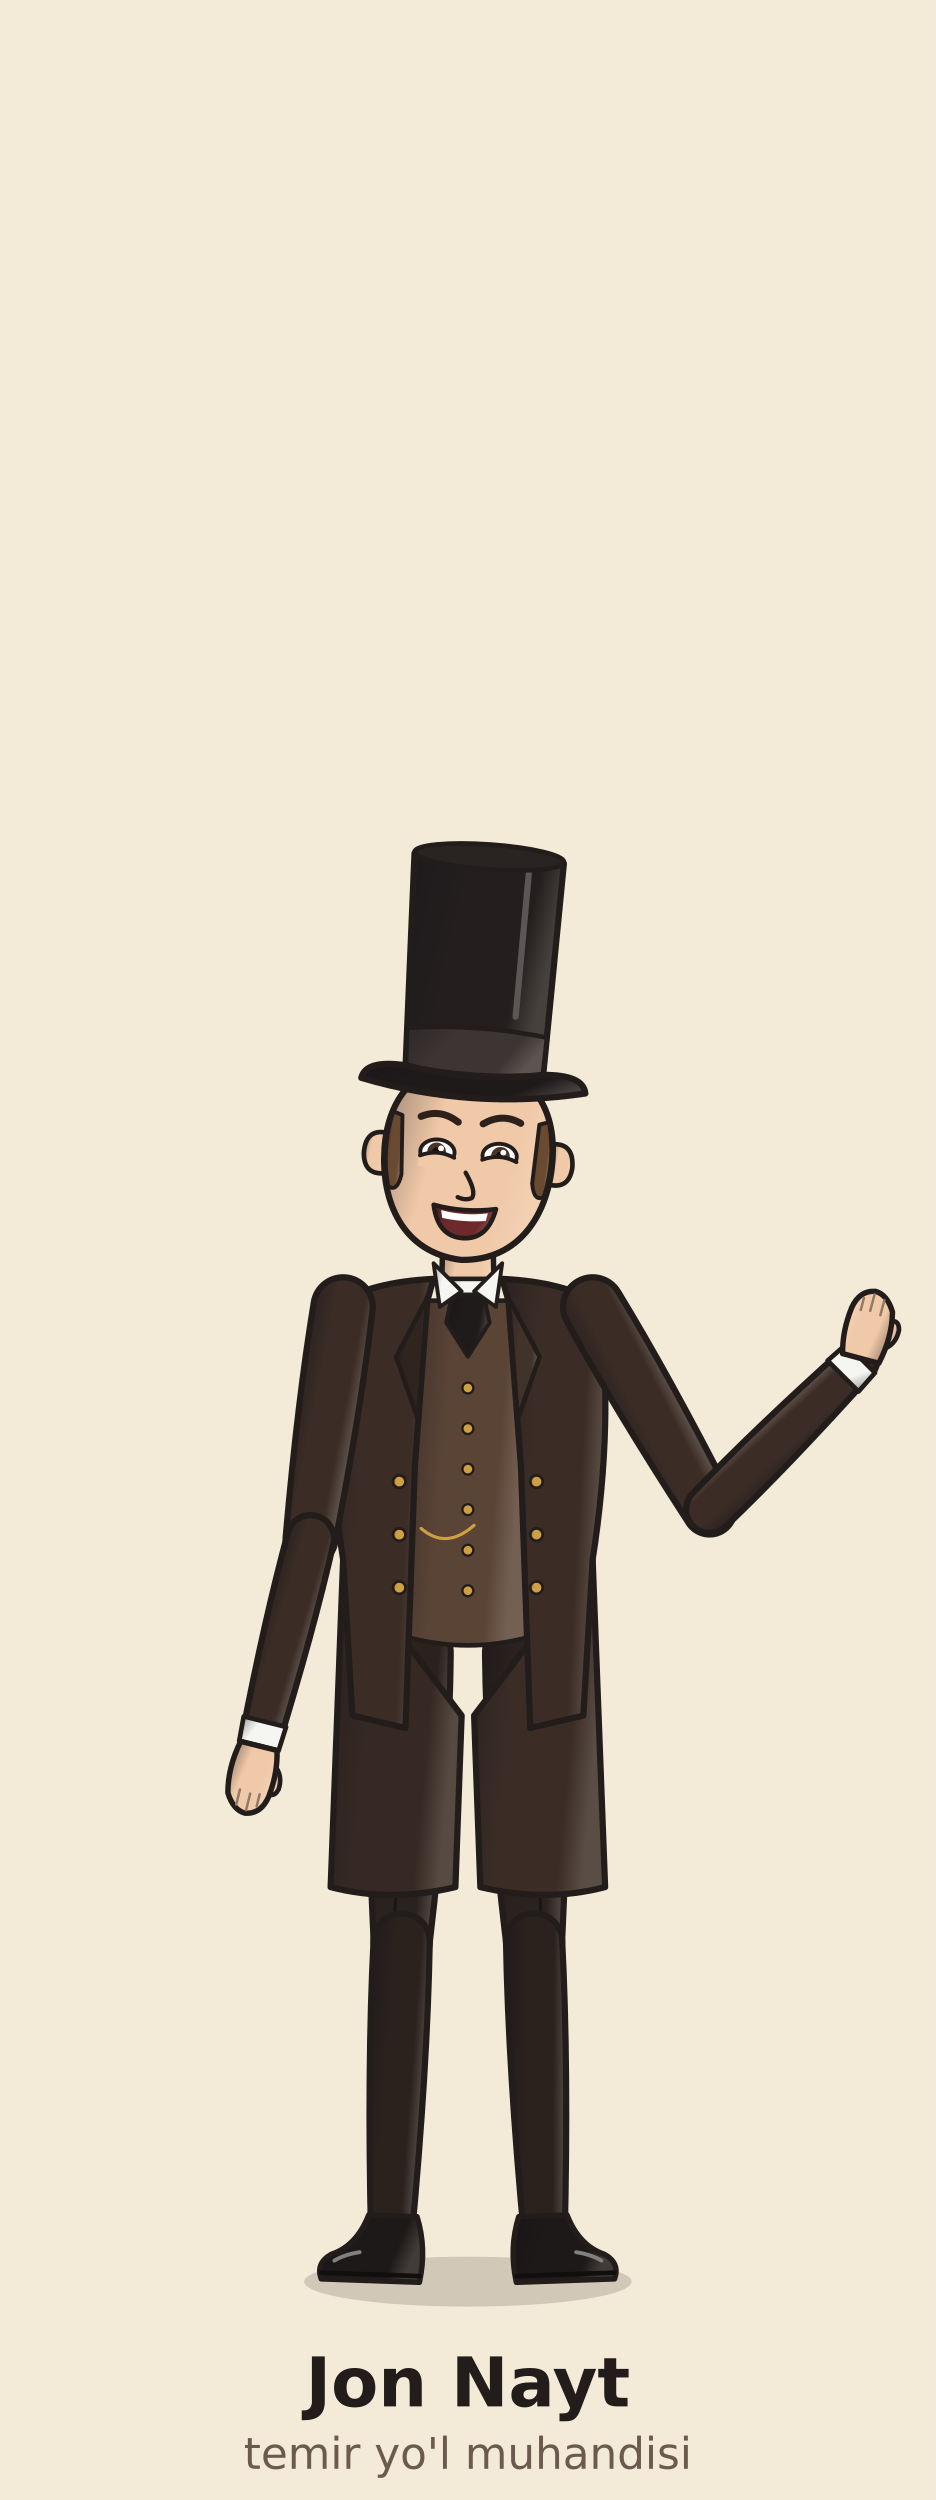
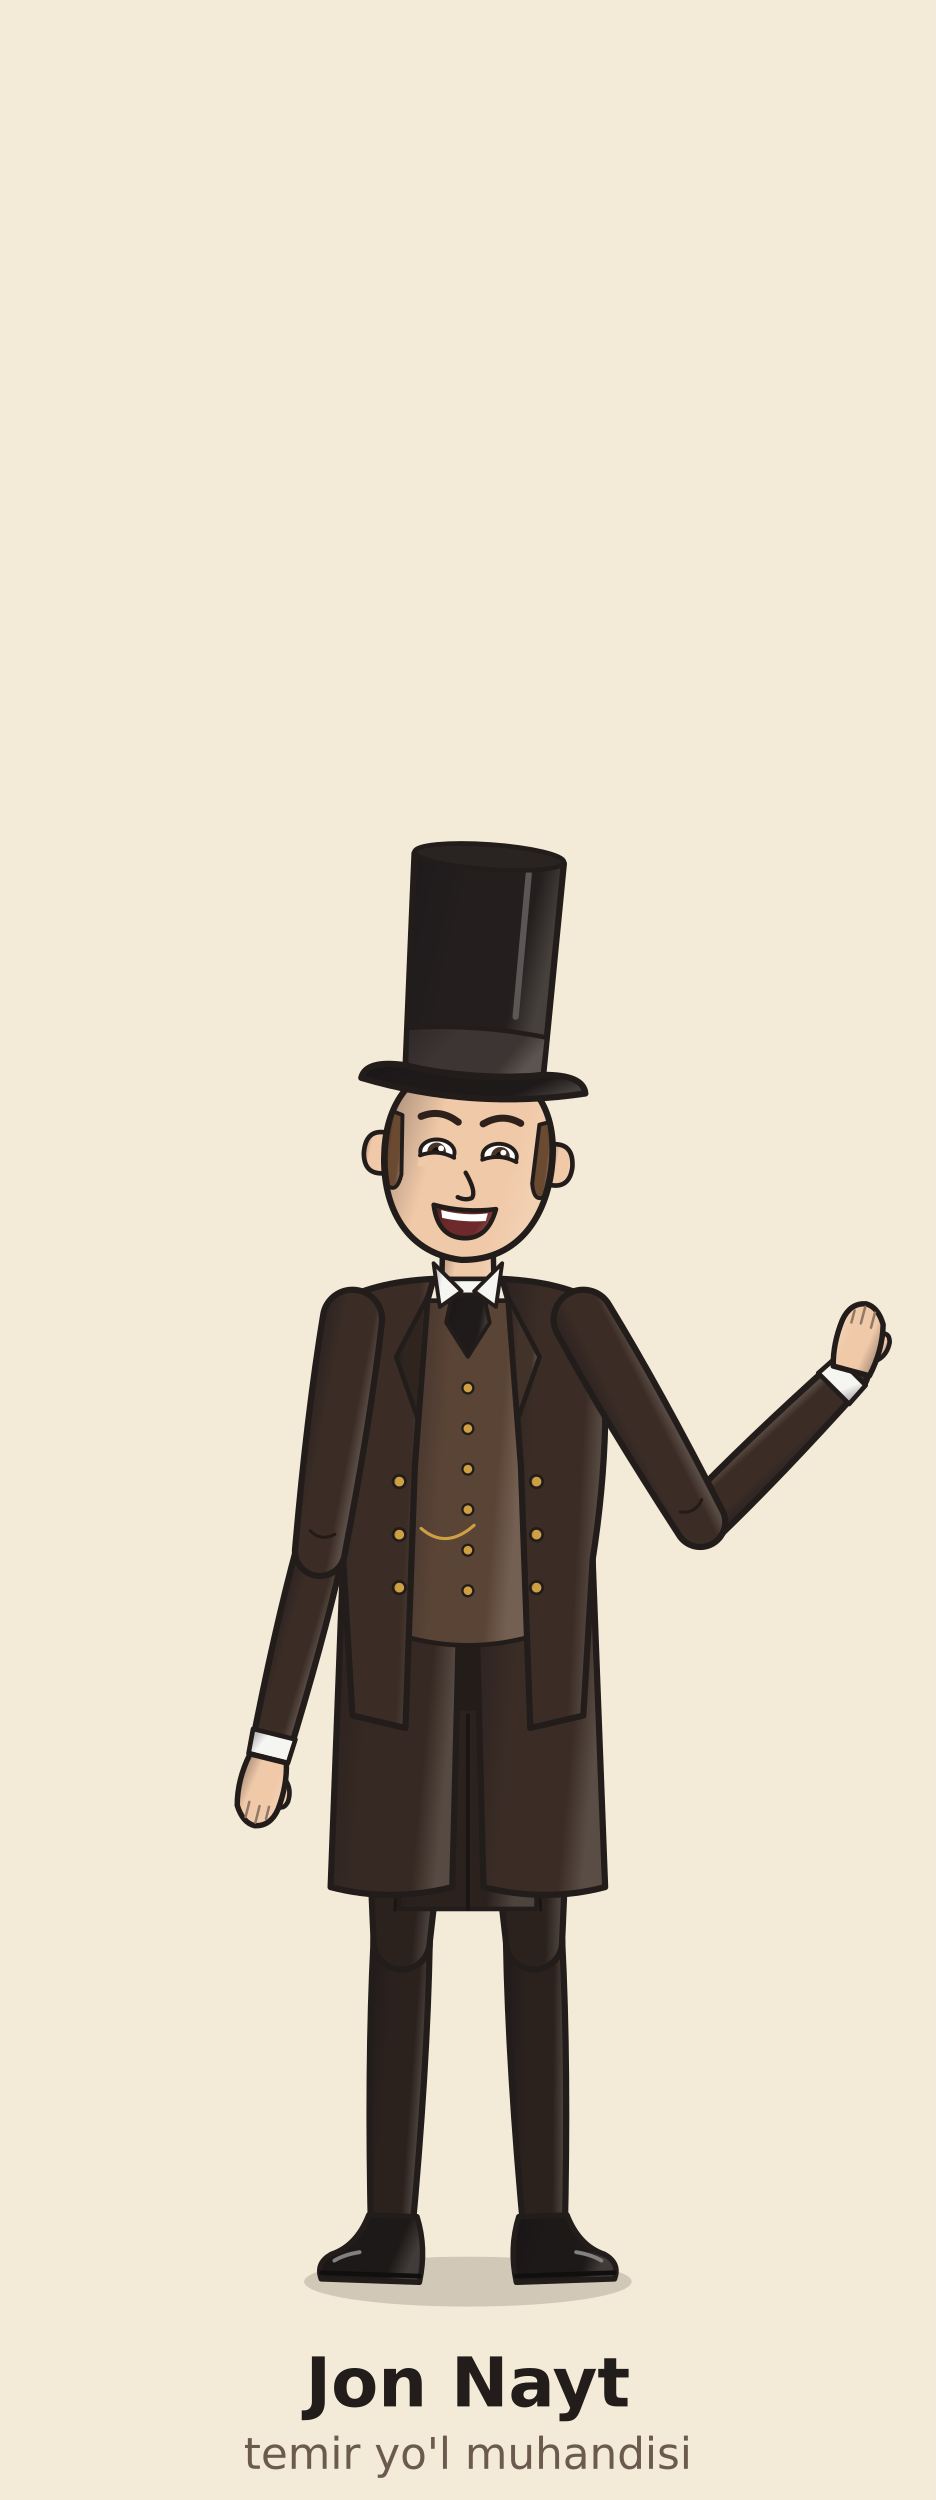
<svg xmlns="http://www.w3.org/2000/svg" viewBox="-300 -1060 600 1603" width="600" height="1603">
  <defs>
    <radialGradient id="soot" cx="0.5" cy="0.45" r="0.6">
      <stop offset="0" stop-color="#2b2523" stop-opacity="0.95" />
      <stop offset="0.7" stop-color="#4a423f" stop-opacity="0.7" />
      <stop offset="1" stop-color="#4a423f" stop-opacity="0" />
    </radialGradient>
    <linearGradient id="gh_151f33" x1="0" y1="0" x2="1" y2="0.25">
      <stop offset="0" stop-color="#141929" />
      <stop offset="0.38" stop-color="#151f33" />
      <stop offset="0.82" stop-color="#151f33" />
      <stop offset="1" stop-color="#3a4150" />
    </linearGradient>
    <linearGradient id="gh_18181b" x1="0" y1="0" x2="1" y2="0.25">
      <stop offset="0" stop-color="#16151a" />
      <stop offset="0.38" stop-color="#18181b" />
      <stop offset="0.82" stop-color="#18181b" />
      <stop offset="1" stop-color="#3d3c3b" />
    </linearGradient>
    <linearGradient id="gh_e8be9c" x1="0" y1="0" x2="1" y2="0.25">
      <stop offset="0" stop-color="#9a7e6b" />
      <stop offset="0.38" stop-color="#e8be9c" />
      <stop offset="0.82" stop-color="#e8be9c" />
      <stop offset="1" stop-color="#ecc7a8" />
    </linearGradient>
    <linearGradient id="gh_6e2a2a" x1="0" y1="0" x2="1" y2="0.25">
      <stop offset="0" stop-color="#4c2023" />
      <stop offset="0.38" stop-color="#6e2a2a" />
      <stop offset="0.82" stop-color="#6e2a2a" />
      <stop offset="1" stop-color="#854b48" />
    </linearGradient>
    <linearGradient id="gh_3b2a1f" x1="0" y1="0" x2="1" y2="0.25">
      <stop offset="0" stop-color="#2c201c" />
      <stop offset="0.38" stop-color="#3b2a1f" />
      <stop offset="0.82" stop-color="#3b2a1f" />
      <stop offset="1" stop-color="#5a4b3f" />
    </linearGradient>
    <linearGradient id="gh_162033" x1="0" y1="0" x2="1" y2="0.25">
      <stop offset="0" stop-color="#151a29" />
      <stop offset="0.38" stop-color="#162033" />
      <stop offset="0.82" stop-color="#162033" />
      <stop offset="1" stop-color="#3b4250" />
    </linearGradient>
    <linearGradient id="gh_121a29" x1="0" y1="0" x2="1" y2="0.25">
      <stop offset="0" stop-color="#121623" />
      <stop offset="0.38" stop-color="#121a29" />
      <stop offset="0.82" stop-color="#121a29" />
      <stop offset="1" stop-color="#383d47" />
    </linearGradient>
    <linearGradient id="gh_d8dee9" x1="0" y1="0" x2="1" y2="0.25">
      <stop offset="0" stop-color="#90929d" />
      <stop offset="0.38" stop-color="#d8dee9" />
      <stop offset="0.82" stop-color="#d8dee9" />
      <stop offset="1" stop-color="#dee2e9" />
    </linearGradient>
    <linearGradient id="gh_1b2840" x1="0" y1="0" x2="1" y2="0.25">
      <stop offset="0" stop-color="#181f31" />
      <stop offset="0.38" stop-color="#1b2840" />
      <stop offset="0.82" stop-color="#1b2840" />
      <stop offset="1" stop-color="#3f495b" />
    </linearGradient>
    <linearGradient id="gh_141e31" x1="0" y1="0" x2="1" y2="0.25">
      <stop offset="0" stop-color="#131928" />
      <stop offset="0.38" stop-color="#141e31" />
      <stop offset="0.82" stop-color="#141e31" />
      <stop offset="1" stop-color="#3a414e" />
    </linearGradient>
    <linearGradient id="gh_dce2ec" x1="0" y1="0" x2="1" y2="0.25">
      <stop offset="0" stop-color="#92959e" />
      <stop offset="0.38" stop-color="#dce2ec" />
      <stop offset="0.82" stop-color="#dce2ec" />
      <stop offset="1" stop-color="#e2e5eb" />
    </linearGradient>
    <linearGradient id="gh_18243a" x1="0" y1="0" x2="1" y2="0.25">
      <stop offset="0" stop-color="#161d2e" />
      <stop offset="0.38" stop-color="#18243a" />
      <stop offset="0.82" stop-color="#18243a" />
      <stop offset="1" stop-color="#3d4656" />
    </linearGradient>
    <linearGradient id="gh_1a1a1d" x1="0" y1="0" x2="1" y2="0.25">
      <stop offset="0" stop-color="#18161b" />
      <stop offset="0.38" stop-color="#1a1a1d" />
      <stop offset="0.82" stop-color="#1a1a1d" />
      <stop offset="1" stop-color="#3f3d3d" />
    </linearGradient>
    <linearGradient id="gh_c99a3e" x1="0" y1="0" x2="1" y2="0.25">
      <stop offset="0" stop-color="#876730" />
      <stop offset="0.38" stop-color="#c99a3e" />
      <stop offset="0.82" stop-color="#c99a3e" />
      <stop offset="1" stop-color="#d2a959" />
    </linearGradient>
    <linearGradient id="gh_1f1f23" x1="0" y1="0" x2="1" y2="0.25">
      <stop offset="0" stop-color="#1a191f" />
      <stop offset="0.38" stop-color="#1f1f23" />
      <stop offset="0.82" stop-color="#1f1f23" />
      <stop offset="1" stop-color="#434142" />
    </linearGradient>
    <linearGradient id="gh_1e212d" x1="0" y1="0" x2="1" y2="0.25">
      <stop offset="0" stop-color="#1a1b25" />
      <stop offset="0.38" stop-color="#1e212d" />
      <stop offset="0.82" stop-color="#1e212d" />
      <stop offset="1" stop-color="#42434b" />
    </linearGradient>
    <linearGradient id="gh_4a423f" x1="0" y1="0" x2="1" y2="0.25">
      <stop offset="0" stop-color="#363030" />
      <stop offset="0.38" stop-color="#4a423f" />
      <stop offset="0.82" stop-color="#4a423f" />
      <stop offset="1" stop-color="#675f5a" />
    </linearGradient>
    <linearGradient id="gh_3a3230" x1="0" y1="0" x2="1" y2="0.25">
      <stop offset="0" stop-color="#2c2528" />
      <stop offset="0.38" stop-color="#3a3230" />
      <stop offset="0.82" stop-color="#3a3230" />
      <stop offset="1" stop-color="#5a514d" />
    </linearGradient>
    <linearGradient id="gh_1d1715" x1="0" y1="0" x2="1" y2="0.25">
      <stop offset="0" stop-color="#191516" />
      <stop offset="0.38" stop-color="#1d1715" />
      <stop offset="0.82" stop-color="#1d1715" />
      <stop offset="1" stop-color="#413b36" />
    </linearGradient>
    <linearGradient id="gh_20222b" x1="0" y1="0" x2="1" y2="0.25">
      <stop offset="0" stop-color="#1b1b24" />
      <stop offset="0.38" stop-color="#20222b" />
      <stop offset="0.82" stop-color="#20222b" />
      <stop offset="1" stop-color="#444449" />
    </linearGradient>
    <linearGradient id="gh_1a1b22" x1="0" y1="0" x2="1" y2="0.25">
      <stop offset="0" stop-color="#18161e" />
      <stop offset="0.38" stop-color="#1a1b22" />
      <stop offset="0.82" stop-color="#1a1b22" />
      <stop offset="1" stop-color="#3f3e41" />
    </linearGradient>
    <linearGradient id="gh_a9a8a6" x1="0" y1="0" x2="1" y2="0.25">
      <stop offset="0" stop-color="#727072" />
      <stop offset="0.38" stop-color="#a9a8a6" />
      <stop offset="0.82" stop-color="#a9a8a6" />
      <stop offset="1" stop-color="#b7b4b0" />
    </linearGradient>
    <linearGradient id="gh_222733" x1="0" y1="0" x2="1" y2="0.25">
      <stop offset="0" stop-color="#1c1e29" />
      <stop offset="0.38" stop-color="#222733" />
      <stop offset="0.82" stop-color="#222733" />
      <stop offset="1" stop-color="#454850" />
    </linearGradient>
    <linearGradient id="gh_8f8d88" x1="0" y1="0" x2="1" y2="0.25">
      <stop offset="0" stop-color="#625f5f" />
      <stop offset="0.38" stop-color="#8f8d88" />
      <stop offset="0.82" stop-color="#8f8d88" />
      <stop offset="1" stop-color="#a19e97" />
    </linearGradient>
    <linearGradient id="gh_1f232e" x1="0" y1="0" x2="1" y2="0.25">
      <stop offset="0" stop-color="#1a1c26" />
      <stop offset="0.38" stop-color="#1f232e" />
      <stop offset="0.82" stop-color="#1f232e" />
      <stop offset="1" stop-color="#43454b" />
    </linearGradient>
    <linearGradient id="gh_2b221e" x1="0" y1="0" x2="1" y2="0.25">
      <stop offset="0" stop-color="#221b1c" />
      <stop offset="0.38" stop-color="#2b221e" />
      <stop offset="0.82" stop-color="#2b221e" />
      <stop offset="1" stop-color="#4d443e" />
    </linearGradient>
    <linearGradient id="gh_1d1918" x1="0" y1="0" x2="1" y2="0.25">
      <stop offset="0" stop-color="#191518" />
      <stop offset="0.38" stop-color="#1d1918" />
      <stop offset="0.82" stop-color="#1d1918" />
      <stop offset="1" stop-color="#413c39" />
    </linearGradient>
    <linearGradient id="gh_f0c9a8" x1="0" y1="0" x2="1" y2="0.25">
      <stop offset="0" stop-color="#9f8573" />
      <stop offset="0.38" stop-color="#f0c9a8" />
      <stop offset="0.82" stop-color="#f0c9a8" />
      <stop offset="1" stop-color="#f2d0b2" />
    </linearGradient>
    <linearGradient id="gh_6b4a32" x1="0" y1="0" x2="1" y2="0.25">
      <stop offset="0" stop-color="#4b3429" />
      <stop offset="0.38" stop-color="#6b4a32" />
      <stop offset="0.82" stop-color="#6b4a32" />
      <stop offset="1" stop-color="#83664f" />
    </linearGradient>
    <linearGradient id="gh_241f1e" x1="0" y1="0" x2="1" y2="0.25">
      <stop offset="0" stop-color="#1e191c" />
      <stop offset="0.38" stop-color="#241f1e" />
      <stop offset="0.82" stop-color="#241f1e" />
      <stop offset="1" stop-color="#47413e" />
    </linearGradient>
    <linearGradient id="gh_3d3533" x1="0" y1="0" x2="1" y2="0.25">
      <stop offset="0" stop-color="#2e2729" />
      <stop offset="0.38" stop-color="#3d3533" />
      <stop offset="0.82" stop-color="#3d3533" />
      <stop offset="1" stop-color="#5c5450" />
    </linearGradient>
    <linearGradient id="gh_1f1a1a" x1="0" y1="0" x2="1" y2="0.25">
      <stop offset="0" stop-color="#1a161a" />
      <stop offset="0.38" stop-color="#1f1a1a" />
      <stop offset="0.82" stop-color="#1f1a1a" />
      <stop offset="1" stop-color="#433d3b" />
    </linearGradient>
    <linearGradient id="gh_3b2d26" x1="0" y1="0" x2="1" y2="0.25">
      <stop offset="0" stop-color="#2c2221" />
      <stop offset="0.38" stop-color="#3b2d26" />
      <stop offset="0.82" stop-color="#3b2d26" />
      <stop offset="1" stop-color="#5a4d45" />
    </linearGradient>
    <linearGradient id="gh_f5f5f2" x1="0" y1="0" x2="1" y2="0.25">
      <stop offset="0" stop-color="#a2a1a2" />
      <stop offset="0.38" stop-color="#f5f5f2" />
      <stop offset="0.82" stop-color="#f5f5f2" />
      <stop offset="1" stop-color="#f7f5f0" />
    </linearGradient>
    <linearGradient id="gh_362923" x1="0" y1="0" x2="1" y2="0.25">
      <stop offset="0" stop-color="#29201f" />
      <stop offset="0.38" stop-color="#362923" />
      <stop offset="0.82" stop-color="#362923" />
      <stop offset="1" stop-color="#564a42" />
    </linearGradient>
    <linearGradient id="gh_5a4436" x1="0" y1="0" x2="1" y2="0.25">
      <stop offset="0" stop-color="#40312b" />
      <stop offset="0.38" stop-color="#5a4436" />
      <stop offset="0.82" stop-color="#5a4436" />
      <stop offset="1" stop-color="#746052" />
    </linearGradient>
    <linearGradient id="gh_1f1b1a" x1="0" y1="0" x2="1" y2="0.25">
      <stop offset="0" stop-color="#1a161a" />
      <stop offset="0.38" stop-color="#1f1b1a" />
      <stop offset="0.82" stop-color="#1f1b1a" />
      <stop offset="1" stop-color="#433e3b" />
    </linearGradient>
    <linearGradient id="gh_2f241e" x1="0" y1="0" x2="1" y2="0.25">
      <stop offset="0" stop-color="#251d1c" />
      <stop offset="0.38" stop-color="#2f241e" />
      <stop offset="0.82" stop-color="#2f241e" />
      <stop offset="1" stop-color="#50463e" />
    </linearGradient>
    <linearGradient id="gh_41322a" x1="0" y1="0" x2="1" y2="0.25">
      <stop offset="0" stop-color="#302523" />
      <stop offset="0.38" stop-color="#41322a" />
      <stop offset="0.82" stop-color="#41322a" />
      <stop offset="1" stop-color="#5f5148" />
    </linearGradient>
    <linearGradient id="gh_cfa042" x1="0" y1="0" x2="1" y2="0.25">
      <stop offset="0" stop-color="#8a6b33" />
      <stop offset="0.38" stop-color="#cfa042" />
      <stop offset="0.82" stop-color="#cfa042" />
      <stop offset="1" stop-color="#d7ae5c" />
    </linearGradient>
    <linearGradient id="gh_2e2c2a" x1="0" y1="0" x2="1" y2="0.25">
      <stop offset="0" stop-color="#242223" />
      <stop offset="0.38" stop-color="#2e2c2a" />
      <stop offset="0.82" stop-color="#2e2c2a" />
      <stop offset="1" stop-color="#4f4c48" />
    </linearGradient>
    <linearGradient id="gh_473222" x1="0" y1="0" x2="1" y2="0.25">
      <stop offset="0" stop-color="#34251e" />
      <stop offset="0.38" stop-color="#473222" />
      <stop offset="0.82" stop-color="#473222" />
      <stop offset="1" stop-color="#645141" />
    </linearGradient>
    <linearGradient id="gh_d9a582" x1="0" y1="0" x2="1" y2="0.25">
      <stop offset="0" stop-color="#906e5c" />
      <stop offset="0.38" stop-color="#d9a582" />
      <stop offset="0.82" stop-color="#d9a582" />
      <stop offset="1" stop-color="#dfb292" />
    </linearGradient>
    <linearGradient id="gh_c96e5b" x1="0" y1="0" x2="1" y2="0.25">
      <stop offset="0" stop-color="#874b43" />
      <stop offset="0.38" stop-color="#c96e5b" />
      <stop offset="0.82" stop-color="#c96e5b" />
      <stop offset="1" stop-color="#d28471" />
    </linearGradient>
    <linearGradient id="gh_6b3f2a" x1="0" y1="0" x2="1" y2="0.25">
      <stop offset="0" stop-color="#4b2d23" />
      <stop offset="0.38" stop-color="#6b3f2a" />
      <stop offset="0.82" stop-color="#6b3f2a" />
      <stop offset="1" stop-color="#835c48" />
    </linearGradient>
    <linearGradient id="gh_5c4433" x1="0" y1="0" x2="1" y2="0.25">
      <stop offset="0" stop-color="#413129" />
      <stop offset="0.38" stop-color="#5c4433" />
      <stop offset="0.82" stop-color="#5c4433" />
      <stop offset="1" stop-color="#766050" />
    </linearGradient>
    <linearGradient id="gh_4e3a2b" x1="0" y1="0" x2="1" y2="0.25">
      <stop offset="0" stop-color="#382b24" />
      <stop offset="0.38" stop-color="#4e3a2b" />
      <stop offset="0.82" stop-color="#4e3a2b" />
      <stop offset="1" stop-color="#6a5849" />
    </linearGradient>
    <linearGradient id="gh_4f6137" x1="0" y1="0" x2="1" y2="0.25">
      <stop offset="0" stop-color="#39432c" />
      <stop offset="0.38" stop-color="#4f6137" />
      <stop offset="0.82" stop-color="#4f6137" />
      <stop offset="1" stop-color="#6b7953" />
    </linearGradient>
    <linearGradient id="gh_43522f" x1="0" y1="0" x2="1" y2="0.25">
      <stop offset="0" stop-color="#313a27" />
      <stop offset="0.38" stop-color="#43522f" />
      <stop offset="0.82" stop-color="#43522f" />
      <stop offset="1" stop-color="#616c4c" />
    </linearGradient>
    <linearGradient id="gh_6b5a3e" x1="0" y1="0" x2="1" y2="0.25">
      <stop offset="0" stop-color="#4b3f30" />
      <stop offset="0.38" stop-color="#6b5a3e" />
      <stop offset="0.82" stop-color="#6b5a3e" />
      <stop offset="1" stop-color="#837359" />
    </linearGradient>
    <linearGradient id="gh_465530" x1="0" y1="0" x2="1" y2="0.25">
      <stop offset="0" stop-color="#333b28" />
      <stop offset="0.38" stop-color="#465530" />
      <stop offset="0.82" stop-color="#465530" />
      <stop offset="1" stop-color="#646f4d" />
    </linearGradient>
    <linearGradient id="gh_4b5c34" x1="0" y1="0" x2="1" y2="0.25">
      <stop offset="0" stop-color="#364029" />
      <stop offset="0.38" stop-color="#4b5c34" />
      <stop offset="0.82" stop-color="#4b5c34" />
      <stop offset="1" stop-color="#687550" />
    </linearGradient>
    <linearGradient id="gh_7a5c43" x1="0" y1="0" x2="1" y2="0.25">
      <stop offset="0" stop-color="#544033" />
      <stop offset="0.38" stop-color="#7a5c43" />
      <stop offset="0.82" stop-color="#7a5c43" />
      <stop offset="1" stop-color="#8f755d" />
    </linearGradient>
    <linearGradient id="gh_a84e6b" x1="0" y1="0" x2="1" y2="0.25">
      <stop offset="0" stop-color="#71374d" />
      <stop offset="0.38" stop-color="#a84e6b" />
      <stop offset="0.82" stop-color="#a84e6b" />
      <stop offset="1" stop-color="#b6697f" />
    </linearGradient>
    <linearGradient id="gh_2a2026" x1="0" y1="0" x2="1" y2="0.25">
      <stop offset="0" stop-color="#211a21" />
      <stop offset="0.38" stop-color="#2a2026" />
      <stop offset="0.82" stop-color="#2a2026" />
      <stop offset="1" stop-color="#4c4245" />
    </linearGradient>
    <linearGradient id="gh_dec078" x1="0" y1="0" x2="1" y2="0.25">
      <stop offset="0" stop-color="#947f55" />
      <stop offset="0.38" stop-color="#dec078" />
      <stop offset="0.82" stop-color="#dec078" />
      <stop offset="1" stop-color="#e3c98a" />
    </linearGradient>
    <linearGradient id="gh_e8d49c" x1="0" y1="0" x2="1" y2="0.25">
      <stop offset="0" stop-color="#9a8c6b" />
      <stop offset="0.38" stop-color="#e8d49c" />
      <stop offset="0.82" stop-color="#e8d49c" />
      <stop offset="1" stop-color="#ecd9a8" />
    </linearGradient>
    <linearGradient id="gh_b85c74" x1="0" y1="0" x2="1" y2="0.25">
      <stop offset="0" stop-color="#7b4053" />
      <stop offset="0.38" stop-color="#b85c74" />
      <stop offset="0.82" stop-color="#b85c74" />
      <stop offset="1" stop-color="#c37586" />
    </linearGradient>
    <linearGradient id="gh_f5d5be" x1="0" y1="0" x2="1" y2="0.25">
      <stop offset="0" stop-color="#a28c81" />
      <stop offset="0.38" stop-color="#f5d5be" />
      <stop offset="0.82" stop-color="#f5d5be" />
      <stop offset="1" stop-color="#f7dac4" />
    </linearGradient>
    <linearGradient id="gh_a8d8ea" x1="0" y1="0" x2="1" y2="0.25">
      <stop offset="0" stop-color="#718f9d" />
      <stop offset="0.38" stop-color="#a8d8ea" />
      <stop offset="0.82" stop-color="#a8d8ea" />
      <stop offset="1" stop-color="#b6dde9" />
    </linearGradient>
    <linearGradient id="gh_6e2c42" x1="0" y1="0" x2="1" y2="0.25">
      <stop offset="0" stop-color="#4c2233" />
      <stop offset="0.38" stop-color="#6e2c42" />
      <stop offset="0.82" stop-color="#6e2c42" />
      <stop offset="1" stop-color="#854c5c" />
    </linearGradient>
    <linearGradient id="gh_f6efe6" x1="0" y1="0" x2="1" y2="0.25">
      <stop offset="0" stop-color="#a39d9b" />
      <stop offset="0.38" stop-color="#f6efe6" />
      <stop offset="0.82" stop-color="#f6efe6" />
      <stop offset="1" stop-color="#f7f0e6" />
    </linearGradient>
    <linearGradient id="gh_863e56" x1="0" y1="0" x2="1" y2="0.25">
      <stop offset="0" stop-color="#5b2d3f" />
      <stop offset="0.38" stop-color="#863e56" />
      <stop offset="0.82" stop-color="#863e56" />
      <stop offset="1" stop-color="#995b6d" />
    </linearGradient>
    <linearGradient id="gh_232b38" x1="0" y1="0" x2="1" y2="0.25">
      <stop offset="0" stop-color="#1d212c" />
      <stop offset="0.38" stop-color="#232b38" />
      <stop offset="0.82" stop-color="#232b38" />
      <stop offset="1" stop-color="#464b54" />
    </linearGradient>
    <linearGradient id="gh_f4f5f7" x1="0" y1="0" x2="1" y2="0.25">
      <stop offset="0" stop-color="#a2a1a6" />
      <stop offset="0.38" stop-color="#f4f5f7" />
      <stop offset="0.82" stop-color="#f4f5f7" />
      <stop offset="1" stop-color="#f6f5f4" />
    </linearGradient>
    <linearGradient id="gh_c9936b" x1="0" y1="0" x2="1" y2="0.25">
      <stop offset="0" stop-color="#87634d" />
      <stop offset="0.38" stop-color="#c9936b" />
      <stop offset="0.82" stop-color="#c9936b" />
      <stop offset="1" stop-color="#d2a37f" />
    </linearGradient>
    <linearGradient id="gh_241e1c" x1="0" y1="0" x2="1" y2="0.25">
      <stop offset="0" stop-color="#1e191a" />
      <stop offset="0.38" stop-color="#241e1c" />
      <stop offset="0.82" stop-color="#241e1c" />
      <stop offset="1" stop-color="#47413c" />
    </linearGradient>
    <linearGradient id="gh_2f629e" x1="0" y1="0" x2="1" y2="0.25">
      <stop offset="0" stop-color="#25446d" />
      <stop offset="0.38" stop-color="#2f629e" />
      <stop offset="0.82" stop-color="#2f629e" />
      <stop offset="1" stop-color="#507aaa" />
    </linearGradient>
    <linearGradient id="gh_2a588e" x1="0" y1="0" x2="1" y2="0.25">
      <stop offset="0" stop-color="#213d63" />
      <stop offset="0.38" stop-color="#2a588e" />
      <stop offset="0.82" stop-color="#2a588e" />
      <stop offset="1" stop-color="#4c719c" />
    </linearGradient>
    <linearGradient id="gh_e9ecef" x1="0" y1="0" x2="1" y2="0.25">
      <stop offset="0" stop-color="#9b9ba0" />
      <stop offset="0.38" stop-color="#e9ecef" />
      <stop offset="0.82" stop-color="#e9ecef" />
      <stop offset="1" stop-color="#edeeee" />
    </linearGradient>
    <linearGradient id="gh_29568b" x1="0" y1="0" x2="1" y2="0.25">
      <stop offset="0" stop-color="#213c61" />
      <stop offset="0.38" stop-color="#29568b" />
      <stop offset="0.82" stop-color="#29568b" />
      <stop offset="1" stop-color="#4b709a" />
    </linearGradient>
-     <linearGradient id="gh_3167a6" x1="0" y1="0" x2="1" y2="0.25">
-       <stop offset="0" stop-color="#264772" />
-       <stop offset="0.38" stop-color="#3167a6" />
-       <stop offset="0.82" stop-color="#3167a6" />
-       <stop offset="1" stop-color="#527eb0" />
-     </linearGradient>
    <linearGradient id="gh_2b5a91" x1="0" y1="0" x2="1" y2="0.25">
      <stop offset="0" stop-color="#223f64" />
      <stop offset="0.38" stop-color="#2b5a91" />
      <stop offset="0.82" stop-color="#2b5a91" />
      <stop offset="1" stop-color="#4d739f" />
    </linearGradient>
    <linearGradient id="horseBody" x1="0.3" y1="0" x2="0.1" y2="1">
      <stop offset="0" stop-color="#a86843" />
      <stop offset="0.4" stop-color="#8c5332" />
      <stop offset="0.8" stop-color="#8c5332" />
      <stop offset="1" stop-color="#633820" />
    </linearGradient>
    <linearGradient id="horseFar" x1="0" y1="0" x2="0" y2="1">
      <stop offset="0" stop-color="#5e351e" />
      <stop offset="1" stop-color="#4a2a18" />
    </linearGradient>
    <linearGradient id="gh_1f1c1a" x1="0" y1="0" x2="1" y2="0.25">
      <stop offset="0" stop-color="#1a171a" />
      <stop offset="0.38" stop-color="#1f1c1a" />
      <stop offset="0.82" stop-color="#1f1c1a" />
      <stop offset="1" stop-color="#433f3b" />
    </linearGradient>
    <linearGradient id="gh_2e2018" x1="0" y1="0" x2="1" y2="0.25">
      <stop offset="0" stop-color="#241a18" />
      <stop offset="0.38" stop-color="#2e2018" />
      <stop offset="0.82" stop-color="#2e2018" />
      <stop offset="1" stop-color="#4f4239" />
+     </linearGradient>
+     <linearGradient id="gh_3a2e28" x1="0" y1="0" x2="1" y2="0.25">
+       <stop offset="0" stop-color="#2c2322" />
+       <stop offset="0.38" stop-color="#3a2e28" />
+       <stop offset="0.82" stop-color="#3a2e28" />
+       <stop offset="1" stop-color="#5a4e46" />
    </linearGradient>
    <linearGradient id="gh_704228" x1="0" y1="0" x2="1" y2="0.25">
      <stop offset="0" stop-color="#4e3022" />
      <stop offset="0.38" stop-color="#704228" />
      <stop offset="0.82" stop-color="#704228" />
      <stop offset="1" stop-color="#875f46" />
    </linearGradient>
  </defs>
  <rect x="-300" y="-1060" width="600" height="1603" fill="#f3ead8" />
  <g id="jon_nayt">
    <ellipse id="jon_nayt_contact_shadow" cx="0" cy="403" rx="105" ry="16" fill="#3a2a20" opacity="0.18" />
    <g id="jon_nayt_pelvis" data-pivot="0.0,0.0" transform="translate(0.0,0.0)">
      <g id="jon_nayt_thigh_R" data-pivot="-36.0,0.0" transform="translate(-36.0,0.0) rotate(2)">
-         <path d="M 25,0 Q 27.0,77.7 18,185 A 18 18 0 0 1 -18,185 Q -27.0,77.7 -25,0 A 25 25 0 0 1 25,0 Z" fill="url(#gh_2b221e)" stroke="#221d1a" stroke-width="4" stroke-linejoin="round" stroke-linecap="round" />
-         <path d="M -6,20 Q -2,92.5 -5,165" fill="none" stroke="#1b1513" stroke-width="2" stroke-linecap="round" stroke-linejoin="round" />
        <g id="jon_nayt_shin_R" data-pivot="0.0,185.0" transform="translate(0.0,185.0)">
          <path d="M 18,0 Q 19.4,79.8 13,190 A 13 13 0 0 1 -13,190 Q -19.4,79.8 -18,0 A 18 18 0 0 1 18,0 Z" fill="url(#gh_2b221e)" stroke="#221d1a" stroke-width="4" stroke-linejoin="round" stroke-linecap="round" />
          <path d="M -14,182 Q 0,188 14,182" fill="none" stroke="#1a1412" stroke-width="2.5" stroke-linecap="round" stroke-linejoin="round" />
          <g id="jon_nayt_foot_R" data-pivot="0.0,190.0" transform="translate(0.0,190.0)">
            <path d="M 16,-14 L -15,-14 Q -22,6 -38,12 Q -48,18 -44,28 L 19,28 Q 23,6 16,-14 Z" fill="url(#gh_1d1918)" stroke="#221d1a" stroke-width="3.5" stroke-linejoin="round" stroke-linecap="round" />
            <path d="M -20,10 Q -30,12 -36,16" fill="none" stroke="#838080" stroke-width="2.5" stroke-linecap="round" stroke-linejoin="round" />
            <path d="M 19,24 L -44,24" fill="none" stroke="#110f0e" stroke-width="3" stroke-linecap="round" stroke-linejoin="round" />
          </g>
        </g>
+         <path d="M 25,0 Q 27.0,77.7 18,185 A 18 18 0 0 1 -18,185 Q -27.0,77.7 -25,0 A 25 25 0 0 1 25,0 Z" fill="url(#gh_2b221e)" stroke="#221d1a" stroke-width="4" stroke-linejoin="round" stroke-linecap="round" />
+         <path d="M -6,20 Q -2,92.5 -5,165" fill="none" stroke="#1b1513" stroke-width="2" stroke-linecap="round" stroke-linejoin="round" />
      </g>
      <g id="jon_nayt_thigh_L" data-pivot="36.0,0.0" transform="translate(36.0,0.0) rotate(-2)">
-         <path d="M 25,0 Q 27.0,77.7 18,185 A 18 18 0 0 1 -18,185 Q -27.0,77.7 -25,0 A 25 25 0 0 1 25,0 Z" fill="url(#gh_2b221e)" stroke="#221d1a" stroke-width="4" stroke-linejoin="round" stroke-linecap="round" />
-         <path d="M 6,20 Q 2,92.5 5,165" fill="none" stroke="#1b1513" stroke-width="2" stroke-linecap="round" stroke-linejoin="round" />
        <g id="jon_nayt_shin_L" data-pivot="0.0,185.0" transform="translate(0.0,185.0)">
          <path d="M 18,0 Q 19.4,79.8 13,190 A 13 13 0 0 1 -13,190 Q -19.4,79.8 -18,0 A 18 18 0 0 1 18,0 Z" fill="url(#gh_2b221e)" stroke="#221d1a" stroke-width="4" stroke-linejoin="round" stroke-linecap="round" />
          <path d="M -14,182 Q 0,188 14,182" fill="none" stroke="#1a1412" stroke-width="2.5" stroke-linecap="round" stroke-linejoin="round" />
          <g id="jon_nayt_foot_L" data-pivot="0.0,190.0" transform="translate(0.0,190.0)">
            <path d="M -16,-14 L 15,-14 Q 22,6 38,12 Q 48,18 44,28 L -19,28 Q -23,6 -16,-14 Z" fill="url(#gh_1d1918)" stroke="#221d1a" stroke-width="3.5" stroke-linejoin="round" stroke-linecap="round" />
            <path d="M 20,10 Q 30,12 36,16" fill="none" stroke="#838080" stroke-width="2.5" stroke-linecap="round" stroke-linejoin="round" />
            <path d="M -19,24 L 44,24" fill="none" stroke="#110f0e" stroke-width="3" stroke-linecap="round" stroke-linejoin="round" />
          </g>
        </g>
+         <path d="M 25,0 Q 27.0,77.7 18,185 A 18 18 0 0 1 -18,185 Q -27.0,77.7 -25,0 A 25 25 0 0 1 25,0 Z" fill="url(#gh_2b221e)" stroke="#221d1a" stroke-width="4" stroke-linejoin="round" stroke-linecap="round" />
+         <path d="M 6,20 Q 2,92.5 5,165" fill="none" stroke="#1b1513" stroke-width="2" stroke-linecap="round" stroke-linejoin="round" />
      </g>
      <g id="jon_nayt_torso" data-pivot="0.0,0.0" transform="translate(0.0,0.0)">
        <g id="jon_nayt_neck" data-pivot="0.0,-236.0" transform="translate(0.0,-236.0)">
          <path d="M -17,10 L -16,-34 Q 0,-40 16,-34 L 17,10 Z" fill="url(#gh_f0c9a8)" stroke="#221d1a" stroke-width="3.5" stroke-linejoin="round" stroke-linecap="round" />
          <g id="jon_nayt_head" data-pivot="0.0,-78.0" transform="translate(0.0,-78.0) rotate(4)">
            <g id="jon_nayt_ear_R" data-pivot="-53.0,-4.0" transform="translate(-53.0,-4.0)">
              <path d="M 0,-12 Q -14,-14 -14,2 Q -13,16 0,14 Z" fill="url(#gh_f0c9a8)" stroke="#221d1a" stroke-width="3" stroke-linejoin="round" stroke-linecap="round" />
            </g>
            <g id="jon_nayt_ear_L" data-pivot="53.0,-4.0" transform="translate(53.0,-4.0)">
              <path d="M 0,-12 Q 14,-14 14,2 Q 13,16 0,14 Z" fill="url(#gh_f0c9a8)" stroke="#221d1a" stroke-width="3" stroke-linejoin="round" stroke-linecap="round" />
            </g>
            <path d="M 0,-64 C 36,-64 54,-40 54,-6 C 54,28 38,60 0,62 C -38,60 -54,28 -54,-6 C -54,-40 -36,-64 0,-64 Z" fill="url(#gh_f0c9a8)" stroke="#221d1a" stroke-width="4" stroke-linejoin="round" stroke-linecap="round" />
            <path d="M -50,-30 Q -56,-6 -50,18 Q -44,22 -42,10 L -44,-28 Z" fill="url(#gh_6b4a32)" stroke="#221d1a" stroke-width="2.5" stroke-linejoin="round" stroke-linecap="round" />
            <path d="M 50,-30 Q 56,-6 50,18 Q 44,22 42,10 L 44,-28 Z" fill="url(#gh_6b4a32)" stroke="#221d1a" stroke-width="2.5" stroke-linejoin="round" stroke-linecap="round" />
            <g id="jon_nayt_eye_L" data-pivot="0.0,0.0" transform="translate(0.0,0.0)">
              <ellipse cx="20.0" cy="-6.0" rx="11" ry="8" fill="#ffffff" stroke="#221d1a" stroke-width="2.5" />
              <circle cx="20.5" cy="-6.0" r="6" fill="#4a3426" />
              <circle cx="20.5" cy="-6.0" r="3.0" fill="#140f0d" />
              <circle cx="22.2" cy="-8.4" r="1.9" fill="#ffffff" />
              <path d="M 8,-3 Q 20,-9 32,-3 L 32,4 L 8,4 Z" fill="#f0c9a8" />
              <path d="M 9,-3 Q 20,-8 31,-3" fill="none" stroke="#221d1a" stroke-width="2.5" stroke-linecap="round" stroke-linejoin="round" />
            </g>
            <g id="jon_nayt_eye_R" data-pivot="0.0,0.0" transform="translate(0.0,0.0)">
              <ellipse cx="-20.0" cy="-6.0" rx="11" ry="8" fill="#ffffff" stroke="#221d1a" stroke-width="2.5" />
              <circle cx="-20.5" cy="-6.0" r="6" fill="#4a3426" />
              <circle cx="-20.5" cy="-6.0" r="3.0" fill="#140f0d" />
              <circle cx="-17.8" cy="-8.4" r="1.9" fill="#ffffff" />
              <path d="M -32,-3 Q -20,-9 -8,-3 L -8,4 L -32,4 Z" fill="#f0c9a8" />
              <path d="M -31,-3 Q -20,-8 -9,-3" fill="none" stroke="#221d1a" stroke-width="2.5" stroke-linecap="round" stroke-linejoin="round" />
            </g>
            <g id="jon_nayt_brow_L" data-pivot="0.0,0.0" transform="translate(0.0,0.0)">
              <path d="M 8,-26 Q 20,-34 32,-28" fill="none" stroke="#2e211b" stroke-width="4.5" stroke-linecap="round" stroke-linejoin="round" />
            </g>
            <g id="jon_nayt_brow_R" data-pivot="0.0,0.0" transform="translate(0.0,0.0)">
              <path d="M -8,-26 Q -20,-34 -32,-28" fill="none" stroke="#2e211b" stroke-width="4.5" stroke-linecap="round" stroke-linejoin="round" />
            </g>
            <g id="jon_nayt_nose" data-pivot="0.0,14.0" transform="translate(0.0,14.0)">
              <path d="M -1,-8 Q 7,4 4,8 Q 0,10 -5,8" fill="none" stroke="#221d1a" stroke-width="2.8" stroke-linecap="round" stroke-linejoin="round" />
            </g>
            <g id="jon_nayt_mouth" data-pivot="0.0,0.0" transform="translate(0.0,0.0)">
              <path d="M -20,28 Q 0,32 20,28 Q 16,48 0,48 Q -16,48 -20,28 Z" fill="url(#gh_6e2a2a)" stroke="#221d1a" stroke-width="3" stroke-linejoin="round" stroke-linecap="round" />
              <path d="M -15,31 Q 0,34 15,31 L 14,36 Q 0,38 -14,36 Z" fill="#ffffff" />
            </g>
            <g id="jon_nayt_hat" data-pivot="0.0,0.0" transform="translate(0.0,0.0)">
              <path d="M -44,-52 L -48,-196 Q 0,-206 48,-196 L 44,-52 Z" fill="url(#gh_241f1e)" stroke="#221d1a" stroke-width="4" stroke-linejoin="round" stroke-linecap="round" />
              <path d="M 26,-188 L 24,-96" fill="none" stroke="#5b5756" stroke-width="4" stroke-linecap="round" stroke-linejoin="round" />
              <path d="M -44,-60 L -45,-84 Q 0,-90 45,-84 L 44,-60 Q 0,-54 -44,-60 Z" fill="url(#gh_3d3533)" stroke="#221d1a" stroke-width="3" stroke-linejoin="round" stroke-linecap="round" />
              <ellipse cx="0.0" cy="-197.0" rx="48" ry="8" fill="#292422" stroke="#221d1a" stroke-width="3" />
              <path d="M -72,-50 Q -70,-62 -44,-60 Q 0,-52 44,-60 Q 70,-62 72,-50 Q 0,-34 -72,-50 Z" fill="url(#gh_1f1a1a)" stroke="#221d1a" stroke-width="4" stroke-linejoin="round" stroke-linecap="round" />
            </g>
          </g>
        </g>
-         <path d="M -80,-60 L -88,150 Q -50,160 -8,150 L -4,40 Z" fill="url(#gh_362923)" stroke="#221d1a" stroke-width="4" stroke-linejoin="round" stroke-linecap="round" />
-         <path d="M 80,-60 L 88,150 Q 50,160 8,150 L 4,40 Z" fill="url(#gh_3b2d26)" stroke="#221d1a" stroke-width="4" stroke-linejoin="round" stroke-linecap="round" />
+         <path d="M -46,-24 Q 0,-16 46,-24 L 44,164 L -44,164 Z" fill="url(#gh_2b221e)" stroke="#221d1a" stroke-width="3" stroke-linejoin="round" stroke-linecap="round" />
+         <path d="M 0,40 L 0,164" fill="none" stroke="#1a1412" stroke-width="2.5" stroke-linecap="round" stroke-linejoin="round" />
+         <path d="M -44,-20 Q 0,-12 44,-20 L 44,30 Q 0,44 -44,30 Z" fill="#201a16" opacity="0.7" />
+         <path d="M -80,-60 L -88,150 Q -50,160 -10,150 L -6,-6 Z" fill="url(#gh_362923)" stroke="#221d1a" stroke-width="4" stroke-linejoin="round" stroke-linecap="round" />
+         <path d="M 80,-60 L 88,150 Q 50,160 10,150 L 6,-6 Z" fill="url(#gh_3b2d26)" stroke="#221d1a" stroke-width="4" stroke-linejoin="round" stroke-linecap="round" />
        <path d="M -34,-226 L 34,-226 L 38,-10 Q 0,0 -38,-10 Z" fill="url(#gh_5a4436)" stroke="#221d1a" stroke-width="3" stroke-linejoin="round" stroke-linecap="round" />
        <circle cx="0.0" cy="-170.0" r="3.5" fill="#cfa042" stroke="#221d1a" stroke-width="1.5" />
        <circle cx="0.0" cy="-144.0" r="3.5" fill="#cfa042" stroke="#221d1a" stroke-width="1.5" />
        <circle cx="0.0" cy="-118.0" r="3.5" fill="#cfa042" stroke="#221d1a" stroke-width="1.5" />
        <circle cx="0.0" cy="-92.0" r="3.5" fill="#cfa042" stroke="#221d1a" stroke-width="1.5" />
        <circle cx="0.0" cy="-66.0" r="3.5" fill="#cfa042" stroke="#221d1a" stroke-width="1.5" />
        <circle cx="0.0" cy="-40.0" r="3.5" fill="#cfa042" stroke="#221d1a" stroke-width="1.5" />
        <path d="M -18,-240 L 18,-240 L 0,-196 Z" fill="url(#gh_f5f5f2)" stroke="#221d1a" stroke-width="3" stroke-linejoin="round" stroke-linecap="round" />
        <path d="M -10,-230 L 10,-230 L 14,-212 L 0,-190 L -14,-212 Z" fill="url(#gh_1f1b1a)" stroke="#221d1a" stroke-width="2.5" stroke-linejoin="round" stroke-linecap="round" />
        <path d="M -22,-250 L -4,-232 L -18,-222 Z" fill="url(#gh_f5f5f2)" stroke="#221d1a" stroke-width="2.5" stroke-linejoin="round" stroke-linecap="round" />
        <path d="M 22,-250 L 4,-232 L 18,-222 Z" fill="url(#gh_f5f5f2)" stroke="#221d1a" stroke-width="2.5" stroke-linejoin="round" stroke-linecap="round" />
        <path d="M -22,-240 Q -62,-238 -84,-224 Q -94,-150 -80,-60 L -74,40 L -40,48 L -34,-120 L -26,-226 Z" fill="url(#gh_3b2d26)" stroke="#221d1a" stroke-width="4" stroke-linejoin="round" stroke-linecap="round" />
        <path d="M 22,-240 Q 62,-238 84,-224 Q 94,-150 80,-60 L 74,40 L 40,48 L 34,-120 L 26,-226 Z" fill="url(#gh_3b2d26)" stroke="#221d1a" stroke-width="4" stroke-linejoin="round" stroke-linecap="round" />
        <path d="M -26,-228 L -46,-190 L -32,-150 Z" fill="url(#gh_2f241e)" stroke="#221d1a" stroke-width="3" stroke-linejoin="round" stroke-linecap="round" />
        <path d="M 26,-228 L 46,-190 L 32,-150 Z" fill="url(#gh_41322a)" stroke="#221d1a" stroke-width="3" stroke-linejoin="round" stroke-linecap="round" />
        <circle cx="-44.0" cy="-110.0" r="4" fill="url(#gh_cfa042)" stroke="#221d1a" stroke-width="1.8" />
        <circle cx="-44.0" cy="-76.0" r="4" fill="url(#gh_cfa042)" stroke="#221d1a" stroke-width="1.8" />
        <circle cx="-44.0" cy="-42.0" r="4" fill="url(#gh_cfa042)" stroke="#221d1a" stroke-width="1.8" />
        <circle cx="44.0" cy="-110.0" r="4" fill="url(#gh_cfa042)" stroke="#221d1a" stroke-width="1.8" />
        <circle cx="44.0" cy="-76.0" r="4" fill="url(#gh_cfa042)" stroke="#221d1a" stroke-width="1.8" />
        <circle cx="44.0" cy="-42.0" r="4" fill="url(#gh_cfa042)" stroke="#221d1a" stroke-width="1.8" />
        <path d="M -30,-80 Q -14,-66 4,-82" fill="none" stroke="#cfa042" stroke-width="2" stroke-linecap="round" stroke-linejoin="round" />
-         <g id="jon_nayt_upper_arm_R" data-pivot="-80.0,-222.0" transform="translate(-80.0,-222.0) rotate(8)">
-           <path d="M 19,0 Q 20.5,63.0 16,150 A 16 16 0 0 1 -16,150 Q -20.5,63.0 -19,0 A 19 19 0 0 1 19,0 Z" fill="url(#gh_3b2d26)" stroke="#221d1a" stroke-width="4" stroke-linejoin="round" stroke-linecap="round" />
-           <path d="M -8,138 Q 0,144 8,138" fill="none" stroke="#231b17" stroke-width="2" stroke-linecap="round" stroke-linejoin="round" />
+         <g id="jon_nayt_upper_arm_R" data-pivot="-74.0,-214.0" transform="translate(-74.0,-214.0) rotate(8)">
          <g id="jon_nayt_forearm_R" data-pivot="0.0,150.0" transform="translate(0.0,150.0) rotate(6)">
-             <path d="M 15,0 Q 16.2,56.7 12,135 A 12 12 0 0 1 -12,135 Q -16.2,56.7 -15,0 A 15 15 0 0 1 15,0 Z" fill="url(#gh_3b2d26)" stroke="#221d1a" stroke-width="4" stroke-linejoin="round" stroke-linecap="round" />
-             <path d="M -14,121 L 14,121 L 13,137 L -13,137 Z" fill="url(#gh_f5f5f2)" stroke="#221d1a" stroke-width="3" stroke-linejoin="round" stroke-linecap="round" />
+             <path d="M 15.0,0 Q 16.2,56.7 12.0,135 A 12.0 12.0 0 0 1 -12.0,135 Q -16.2,56.7 -15.0,0 A 15.0 15.0 0 0 1 15.0,0 Z" fill="url(#gh_3b2d26)" stroke="#221d1a" stroke-width="4" stroke-linejoin="round" stroke-linecap="round" />
+             <path d="M -14.0,121 L 14.0,121 L 13.0,137 L -13.0,137 Z" fill="url(#gh_f5f5f2)" stroke="#221d1a" stroke-width="3" stroke-linejoin="round" stroke-linecap="round" />
            <g id="jon_nayt_hand_R" data-pivot="0.0,137.0" transform="translate(0.0,137.0)">
              <path d="M 4,6 Q 20,10 19,24 Q 17,32 9,26 Z" fill="url(#gh_f0c9a8)" stroke="#221d1a" stroke-width="3" stroke-linejoin="round" stroke-linecap="round" />
              <path d="M -12,0 Q -16,18 -12,34 Q -6,44 2,44 Q 12,42 14,30 Q 16,14 12,0 Z" fill="url(#gh_f0c9a8)" stroke="#221d1a" stroke-width="3.5" stroke-linejoin="round" stroke-linecap="round" />
              <path d="M -5,30 L -5,40 M 2,31 L 2,42 M 8,30 L 8,38" fill="none" stroke="#907965" stroke-width="1.6" stroke-linecap="round" stroke-linejoin="round" />
            </g>
          </g>
+           <path d="M 19.0,0 Q 20.5,63.0 16.0,150 A 16.0 16.0 0 0 1 -16.0,150 Q -20.5,63.0 -19.0,0 A 19.0 19.0 0 0 1 19.0,0 Z" fill="url(#gh_3b2d26)" stroke="#221d1a" stroke-width="4" stroke-linejoin="round" stroke-linecap="round" />
+           <path d="M -8,138 Q 0,144 8,138" fill="none" stroke="#231b17" stroke-width="2" stroke-linecap="round" stroke-linejoin="round" />
        </g>
-         <g id="jon_nayt_upper_arm_L" data-pivot="80.0,-222.0" transform="translate(80.0,-222.0) rotate(-30)">
-           <path d="M 19,0 Q 20.5,63.0 16,150 A 16 16 0 0 1 -16,150 Q -20.5,63.0 -19,0 A 19 19 0 0 1 19,0 Z" fill="url(#gh_3b2d26)" stroke="#221d1a" stroke-width="4" stroke-linejoin="round" stroke-linecap="round" />
-           <path d="M -8,138 Q 0,144 8,138" fill="none" stroke="#231b17" stroke-width="2" stroke-linecap="round" stroke-linejoin="round" />
+         <g id="jon_nayt_upper_arm_L" data-pivot="74.0,-214.0" transform="translate(74.0,-214.0) rotate(-30)">
          <g id="jon_nayt_forearm_L" data-pivot="0.0,150.0" transform="translate(0.0,150.0) rotate(-105)">
-             <path d="M 15,0 Q 16.2,56.7 12,135 A 12 12 0 0 1 -12,135 Q -16.2,56.7 -15,0 A 15 15 0 0 1 15,0 Z" fill="url(#gh_3b2d26)" stroke="#221d1a" stroke-width="4" stroke-linejoin="round" stroke-linecap="round" />
-             <path d="M -14,121 L 14,121 L 13,137 L -13,137 Z" fill="url(#gh_f5f5f2)" stroke="#221d1a" stroke-width="3" stroke-linejoin="round" stroke-linecap="round" />
+             <path d="M 15.0,0 Q 16.2,56.7 12.0,135 A 12.0 12.0 0 0 1 -12.0,135 Q -16.2,56.7 -15.0,0 A 15.0 15.0 0 0 1 15.0,0 Z" fill="url(#gh_3b2d26)" stroke="#221d1a" stroke-width="4" stroke-linejoin="round" stroke-linecap="round" />
+             <path d="M -14.0,121 L 14.0,121 L 13.0,137 L -13.0,137 Z" fill="url(#gh_f5f5f2)" stroke="#221d1a" stroke-width="3" stroke-linejoin="round" stroke-linecap="round" />
            <g id="jon_nayt_hand_L" data-pivot="0.0,137.0" transform="translate(0.0,137.0) rotate(-30)">
              <path d="M -4,6 Q -20,10 -19,24 Q -17,32 -9,26 Z" fill="url(#gh_f0c9a8)" stroke="#221d1a" stroke-width="3" stroke-linejoin="round" stroke-linecap="round" />
              <path d="M -12,0 Q -16,18 -12,34 Q -6,44 2,44 Q 12,42 14,30 Q 16,14 12,0 Z" fill="url(#gh_f0c9a8)" stroke="#221d1a" stroke-width="3.5" stroke-linejoin="round" stroke-linecap="round" />
              <path d="M -5,30 L -5,40 M 2,31 L 2,42 M 8,30 L 8,38" fill="none" stroke="#907965" stroke-width="1.6" stroke-linecap="round" stroke-linejoin="round" />
            </g>
          </g>
+           <path d="M 19.0,0 Q 20.5,63.0 16.0,150 A 16.0 16.0 0 0 1 -16.0,150 Q -20.5,63.0 -19.0,0 A 19.0 19.0 0 0 1 19.0,0 Z" fill="url(#gh_3b2d26)" stroke="#221d1a" stroke-width="4" stroke-linejoin="round" stroke-linecap="round" />
+           <path d="M -8,138 Q 0,144 8,138" fill="none" stroke="#231b17" stroke-width="2" stroke-linecap="round" stroke-linejoin="round" />
        </g>
      </g>
    </g>
  </g>
  <text x="0" y="483" text-anchor="middle" font-family="'Trebuchet MS', 'DejaVu Sans', Arial, sans-serif" font-size="44" font-weight="700" fill="#221d1a">Jon Nayt</text>
  <text x="0" y="523" text-anchor="middle" font-family="'Trebuchet MS', 'DejaVu Sans', Arial, sans-serif" font-size="28" fill="#6b5a4e">temir yo'l muhandisi</text>
</svg>
